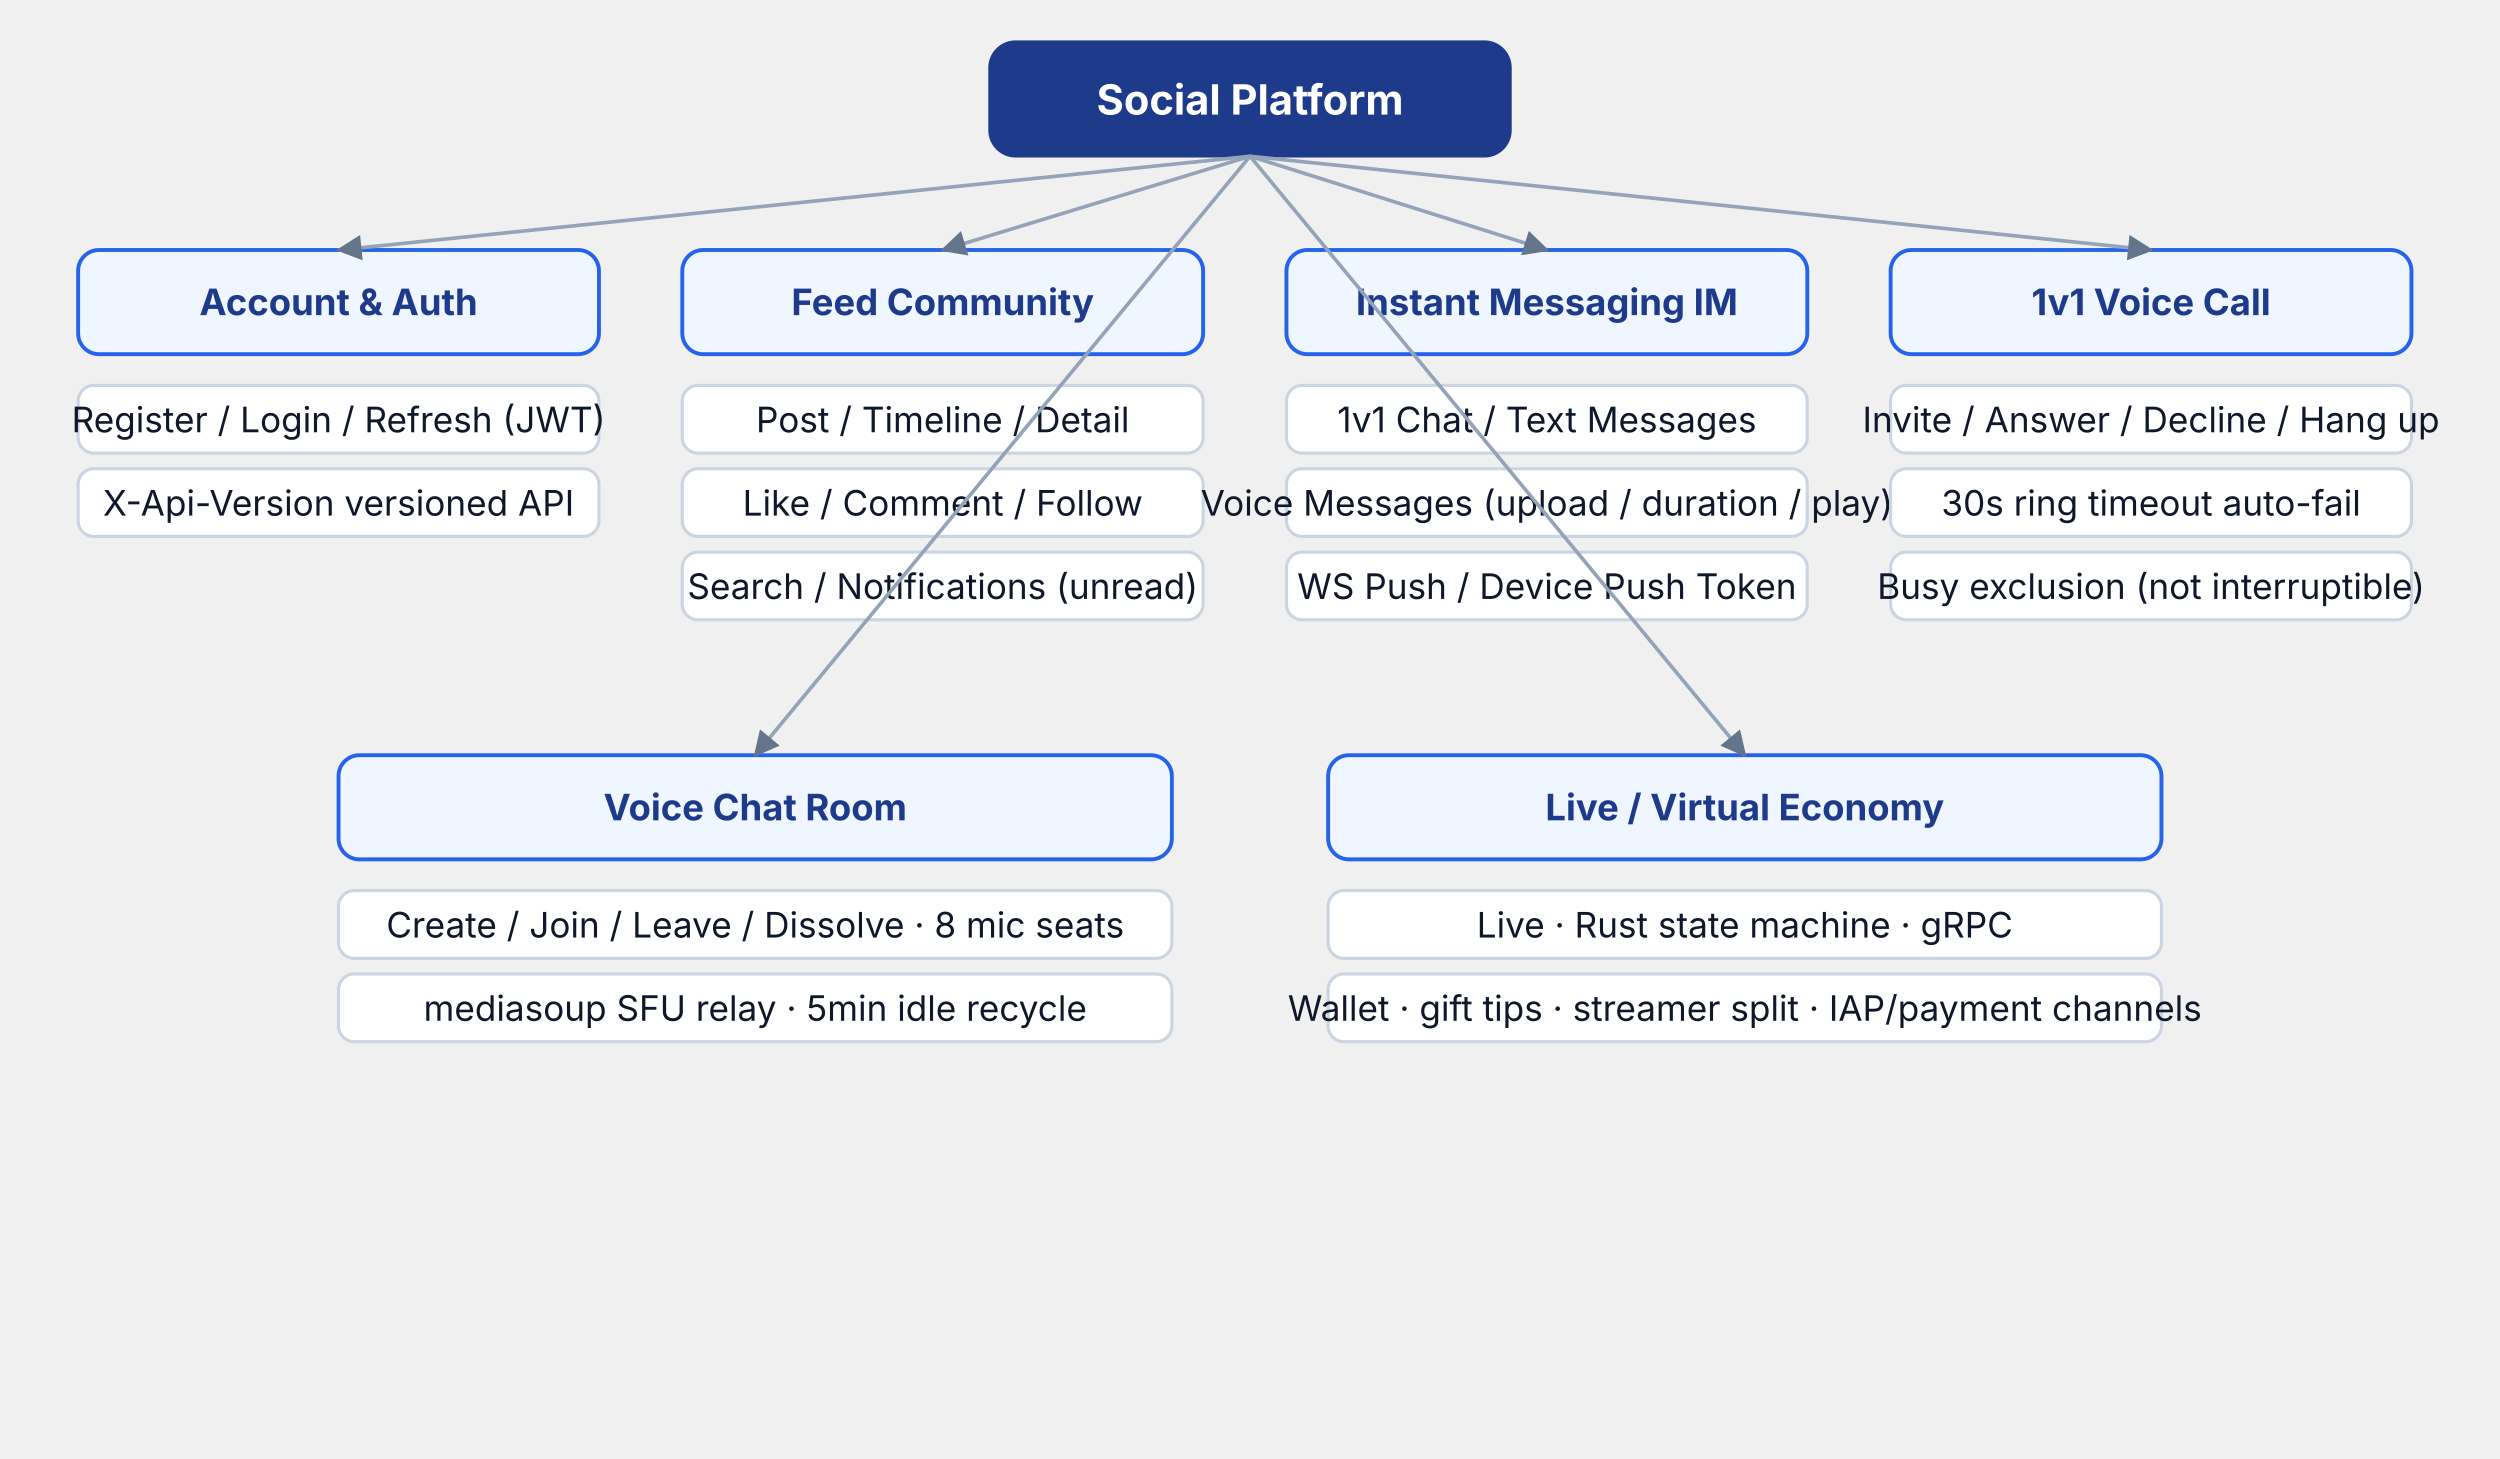
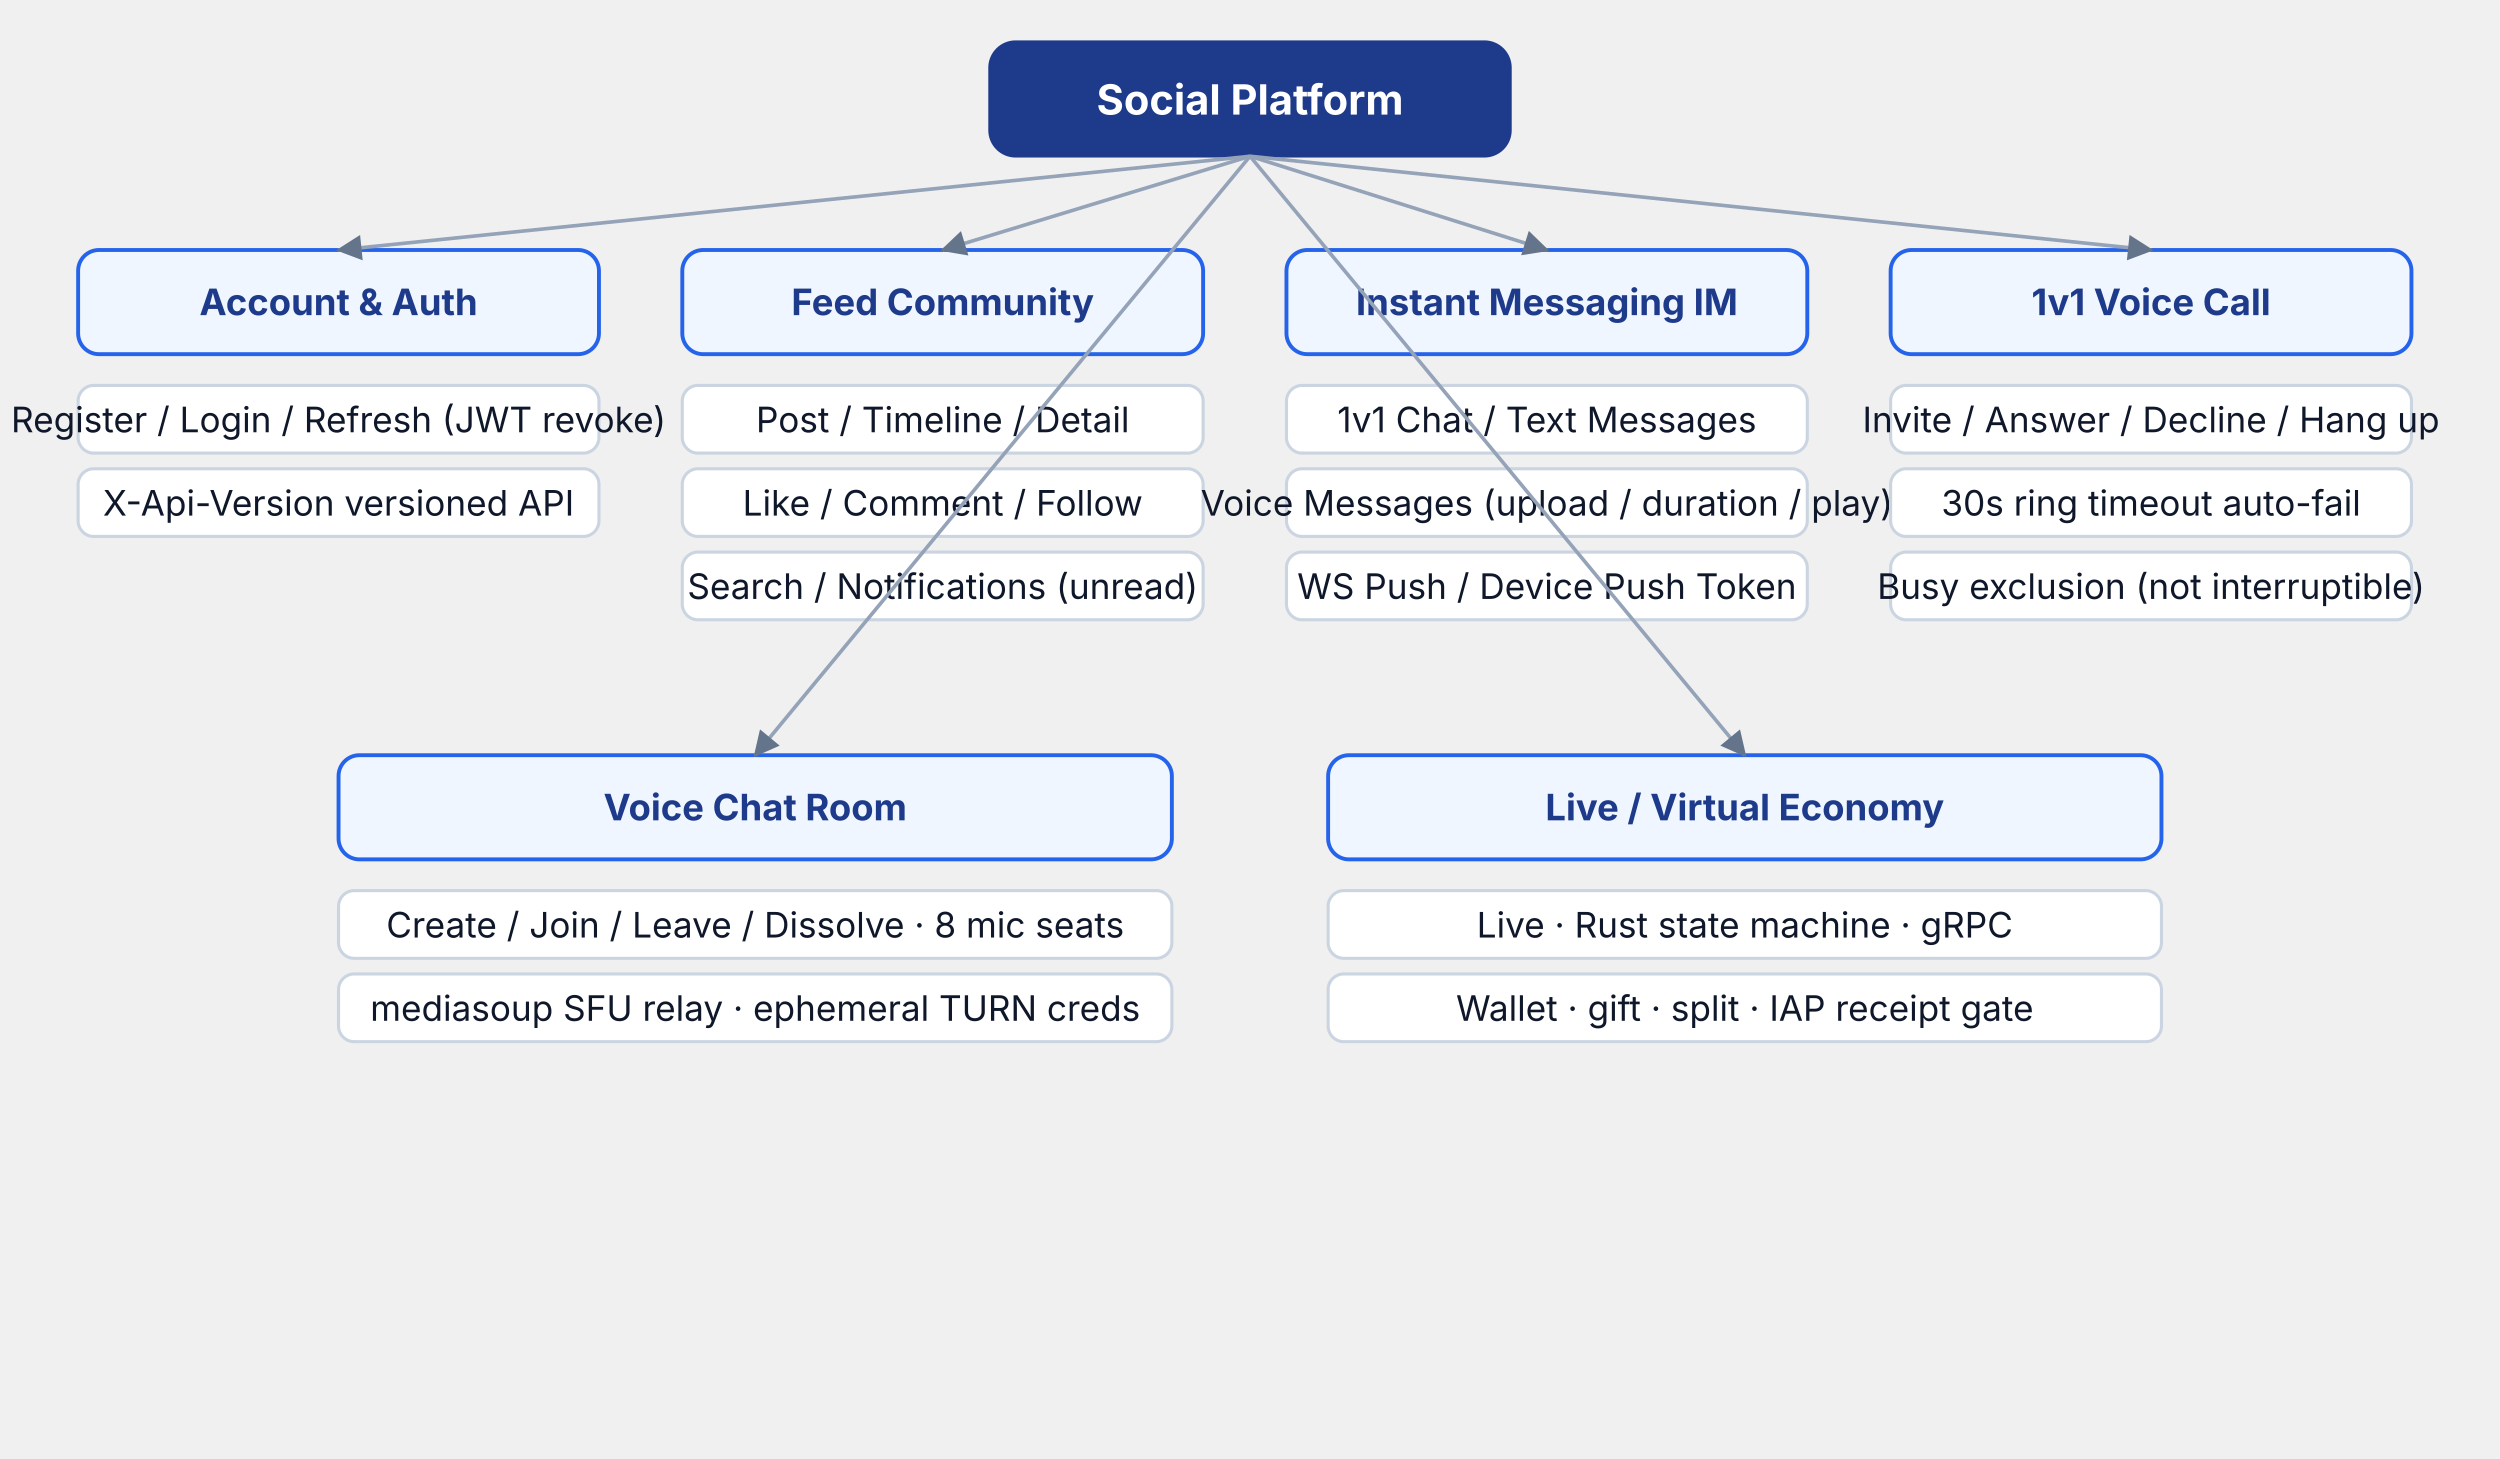
<svg xmlns="http://www.w3.org/2000/svg" viewBox="0 0 960 560" width="100%" font-family="system-ui, -apple-system, 'Segoe UI', 'PingFang SC', 'Microsoft YaHei', sans-serif">
  <defs>
    <marker id="arr" viewBox="0 0 10 10" refX="9" refY="5" markerWidth="7" markerHeight="7" orient="auto-start-reverse">
      <path d="M 0 0 L 10 5 L 0 10 z" fill="#64748b" />
    </marker>
  </defs>
  <style>
    .root { fill: #1e3a8a; stroke: #1e3a8a; rx: 10 }
    .mod  { fill: #eff6ff; stroke: #2563eb; stroke-width: 1.5; rx: 8 }
    .fn   { fill: #ffffff; stroke: #cbd5e1; stroke-width: 1.2; rx: 6 }
    .t    { font-size: 13.5px; fill: #0f172a; text-anchor: middle }
    .tr   { font-size: 16px; font-weight: 700; fill: #ffffff; text-anchor: middle }
    .tm   { font-size: 14px; font-weight: 700; fill: #1e3a8a; text-anchor: middle }
    .ts   { font-size: 11px; fill: #d97706; text-anchor: middle }
    .edge { stroke: #94a3b8; stroke-width: 1.4; fill: none; marker-end: url(#arr) }
  </style>
  <rect class="root" x="380" y="16" width="200" height="44" />
  <text class="tr" x="480" y="44">Social Platform</text>
  <rect class="mod" x="30" y="96" width="200" height="40" />
  <text class="tm" x="130" y="121">Account &amp; Auth</text>
  <path class="edge" d="M 480 60 L 130 96" />
  <rect class="fn" x="30" y="148" width="200" height="26" />
-   <text class="t" x="130" y="166">Register / Login / Refresh (JWT)</text>
+   <text class="t" x="130" y="166">Register / Login / Refresh (JWT revoke)</text>
  <rect class="fn" x="30" y="180" width="200" height="26" />
  <text class="t" x="130" y="198">X-Api-Version versioned API</text>
  <rect class="mod" x="262" y="96" width="200" height="40" />
  <text class="tm" x="362" y="121">Feed Community</text>
  <path class="edge" d="M 480 60 L 362 96" />
  <rect class="fn" x="262" y="148" width="200" height="26" />
  <text class="t" x="362" y="166">Post / Timeline / Detail</text>
  <rect class="fn" x="262" y="180" width="200" height="26" />
  <text class="t" x="362" y="198">Like / Comment / Follow</text>
  <rect class="fn" x="262" y="212" width="200" height="26" />
  <text class="t" x="362" y="230">Search / Notifications (unread)</text>
  <rect class="mod" x="494" y="96" width="200" height="40" />
  <text class="tm" x="594" y="121">Instant Messaging IM</text>
  <path class="edge" d="M 480 60 L 594 96" />
  <rect class="fn" x="494" y="148" width="200" height="26" />
  <text class="t" x="594" y="166">1v1 Chat / Text Messages</text>
  <rect class="fn" x="494" y="180" width="200" height="26" />
  <text class="t" x="594" y="198">Voice Messages (upload / duration / play)</text>
  <rect class="fn" x="494" y="212" width="200" height="26" />
  <text class="t" x="594" y="230">WS Push / Device Push Token</text>
  <rect class="mod" x="726" y="96" width="200" height="40" />
  <text class="tm" x="826" y="121">1v1 Voice Call</text>
  <path class="edge" d="M 480 60 L 826 96" />
  <rect class="fn" x="726" y="148" width="200" height="26" />
  <text class="t" x="826" y="166">Invite / Answer / Decline / Hang up</text>
  <rect class="fn" x="726" y="180" width="200" height="26" />
  <text class="t" x="826" y="198">30s ring timeout auto-fail</text>
  <rect class="fn" x="726" y="212" width="200" height="26" />
  <text class="t" x="826" y="230">Busy exclusion (not interruptible)</text>
  <rect class="mod" x="130" y="290" width="320" height="40" />
  <text class="tm" x="290" y="315">Voice Chat Room</text>
  <path class="edge" d="M 480 60 L 290 290" />
  <rect class="fn" x="130" y="342" width="320" height="26" />
  <text class="t" x="290" y="360">Create / Join / Leave / Dissolve · 8 mic seats</text>
  <rect class="fn" x="130" y="374" width="320" height="26" />
-   <text class="t" x="290" y="392">mediasoup SFU relay · 5min idle recycle</text>
+   <text class="t" x="290" y="392">mediasoup SFU relay · ephemeral TURN creds</text>
  <rect class="mod" x="510" y="290" width="320" height="40" />
  <text class="tm" x="670" y="315">Live / Virtual Economy</text>
  <path class="edge" d="M 480 60 L 670 290" />
  <rect class="fn" x="510" y="342" width="320" height="26" />
  <text class="t" x="670" y="360">Live · Rust state machine · gRPC</text>
  <rect class="fn" x="510" y="374" width="320" height="26" />
-   <text class="t" x="670" y="392">Wallet · gift tips · streamer split · IAP/payment channels</text>
+   <text class="t" x="670" y="392">Wallet · gift · split · IAP receipt gate</text>
</svg>
